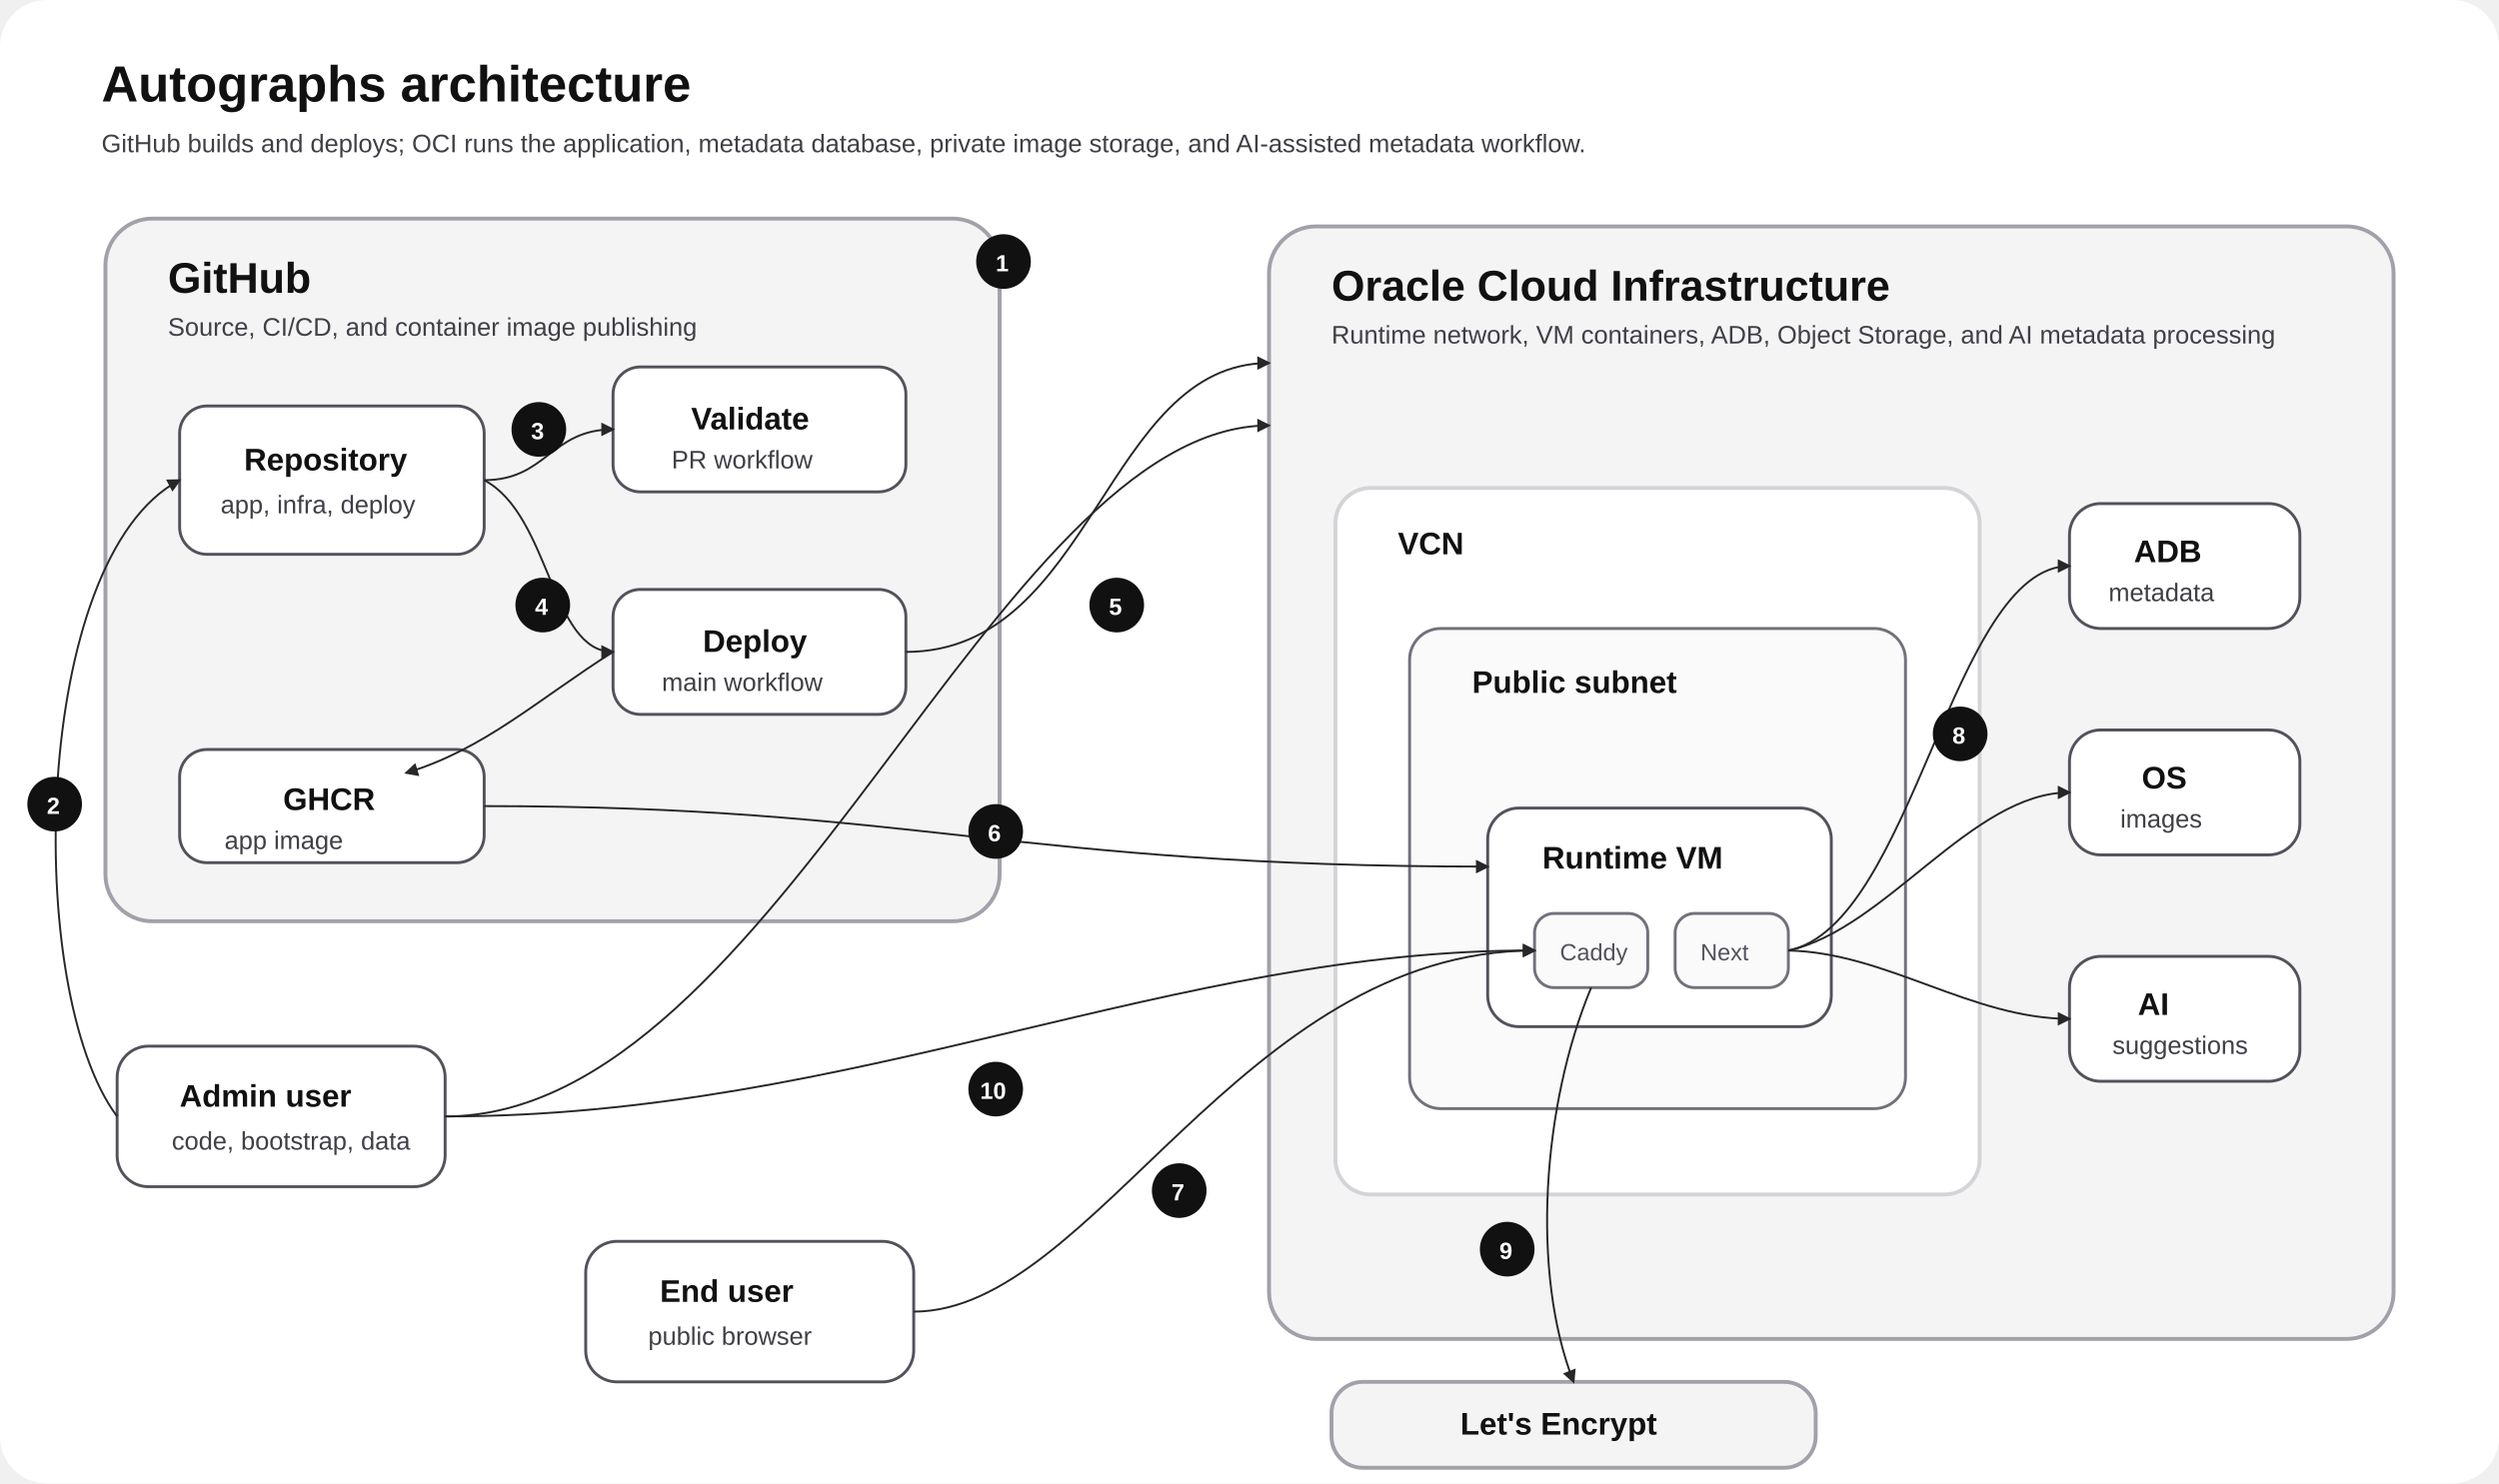
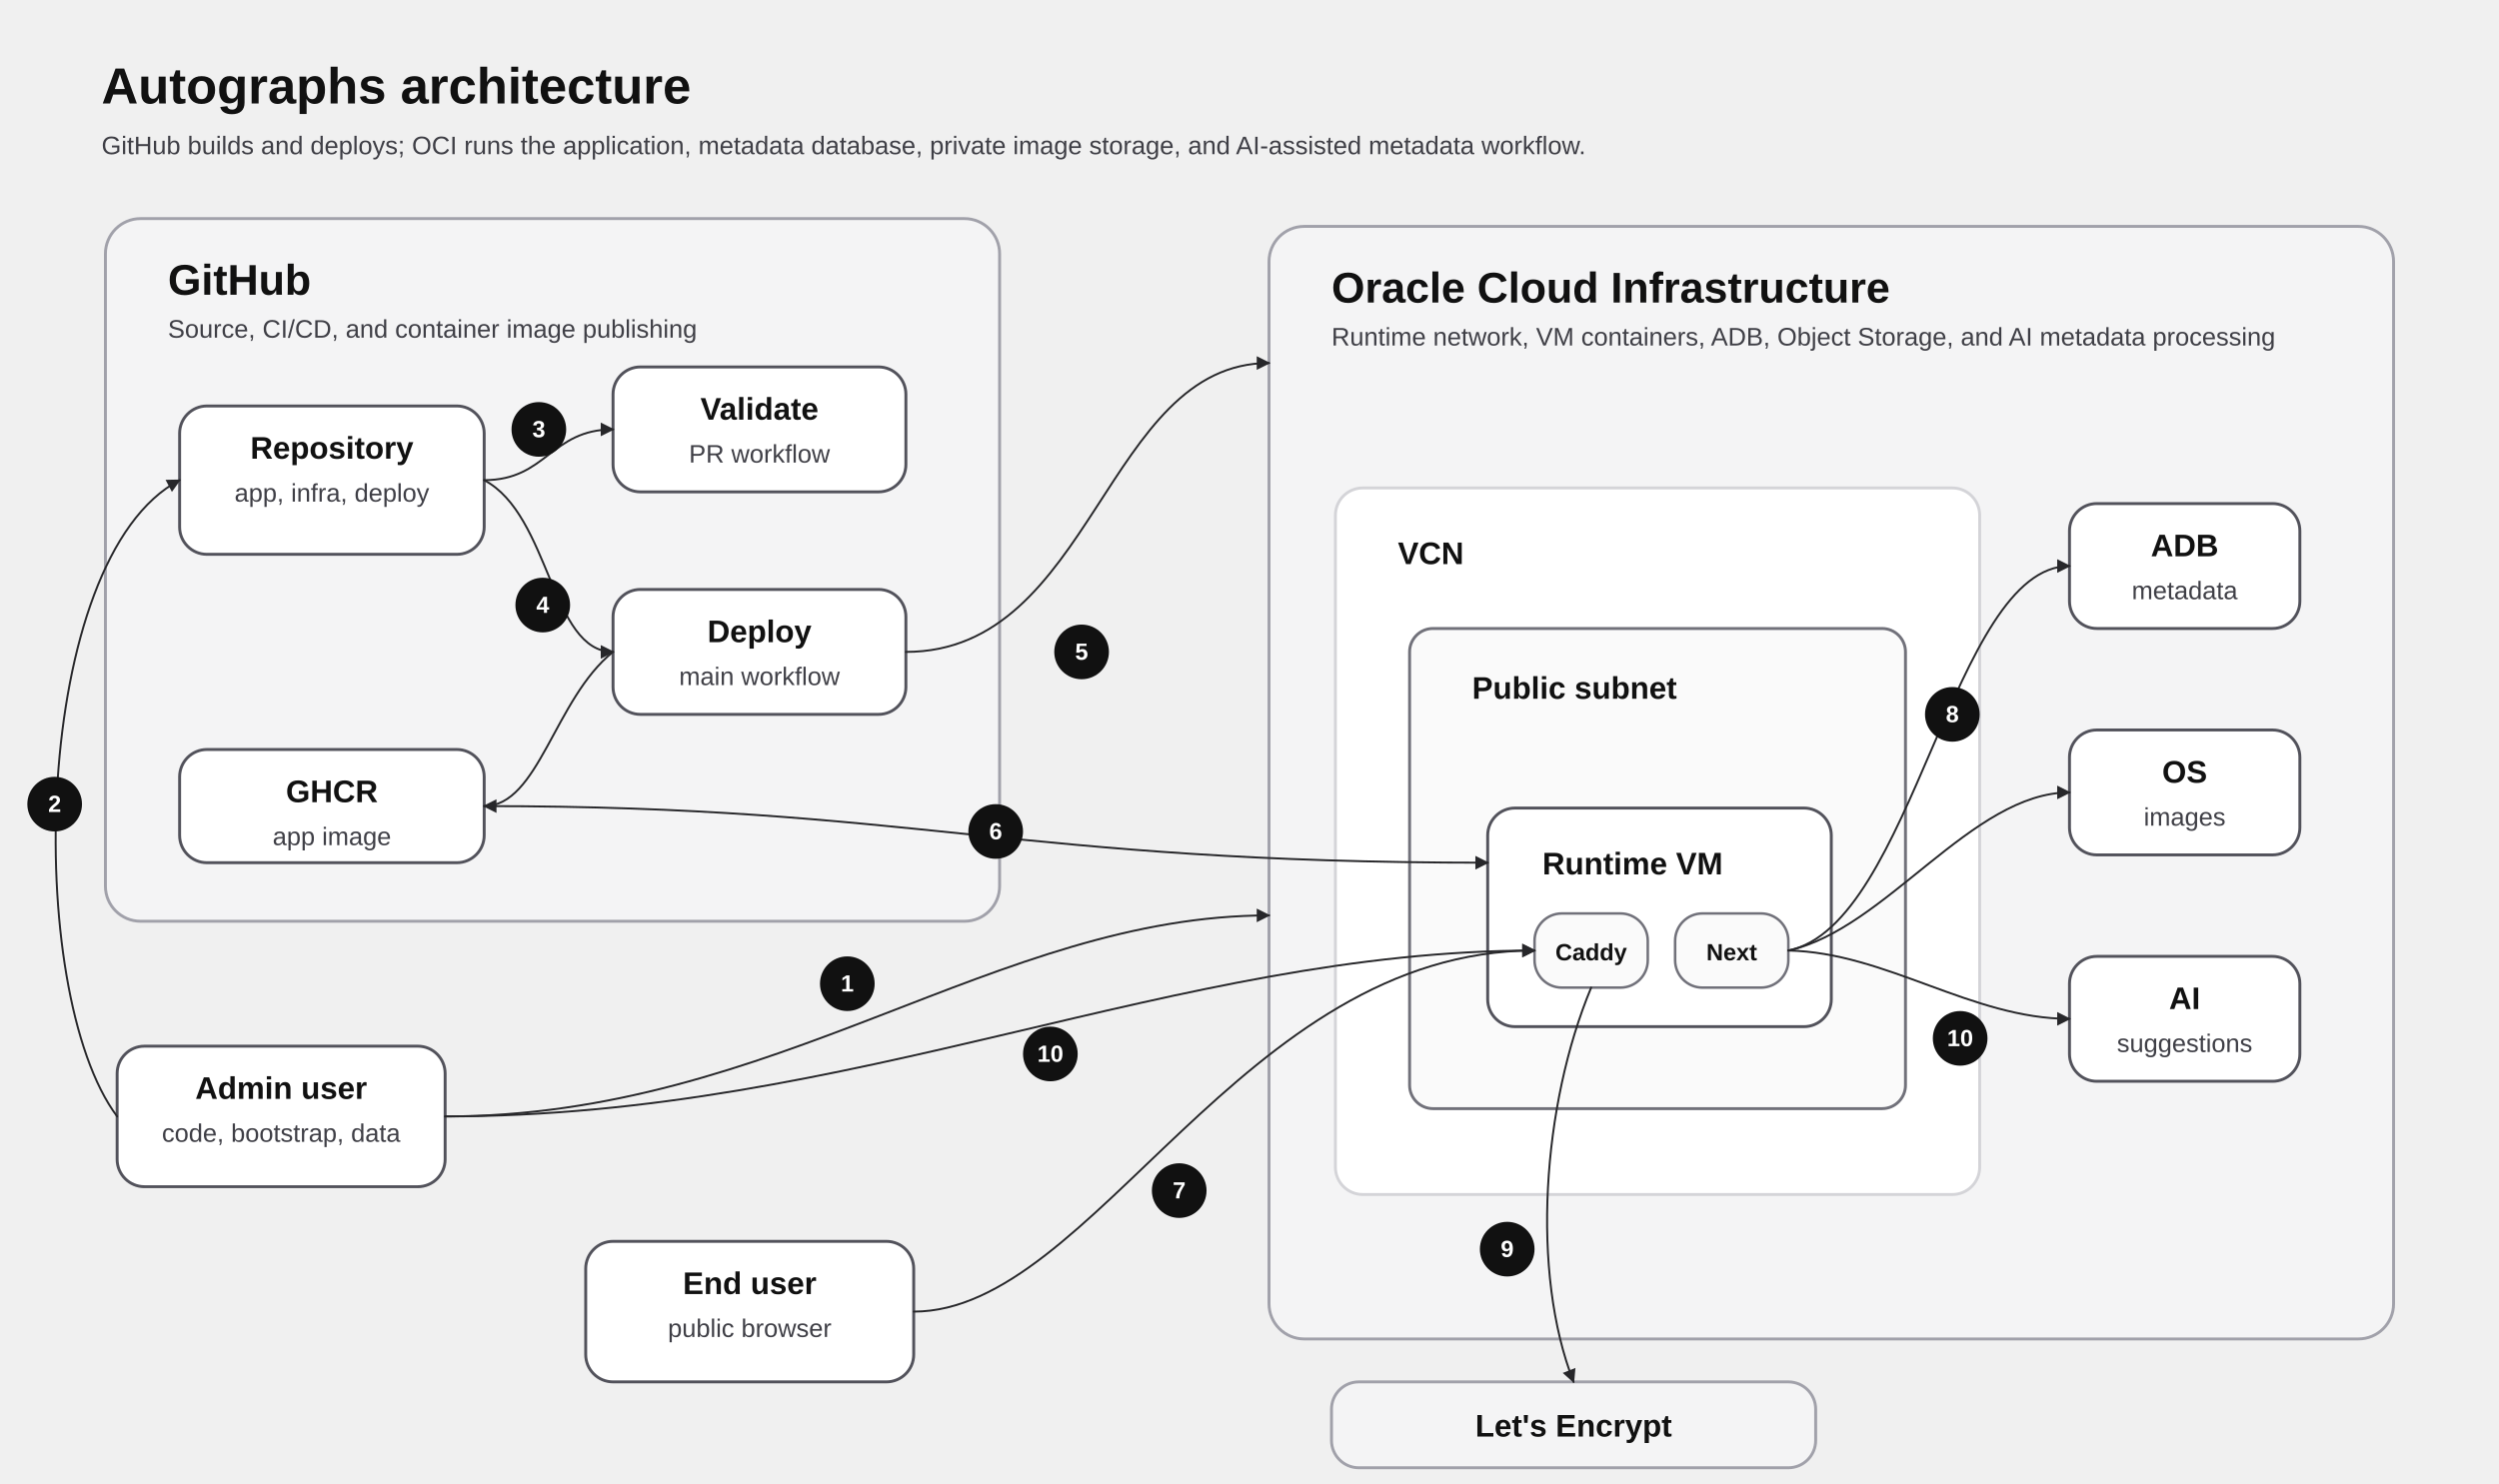
<svg xmlns="http://www.w3.org/2000/svg" viewBox="0 0 1280 760" role="img" aria-labelledby="title desc">
  <defs>
-     <marker id="arrow" markerWidth="7" markerHeight="7" refX="6" refY="3.5" orient="auto" markerUnits="strokeWidth">
-       <path d="M0 0 L7 3.5 L0 7 Z" fill="#27272a" />
+     <marker id="arrow" viewBox="0 0 10 10" refX="9" refY="5" markerWidth="7" markerHeight="7" orient="auto-start-reverse">
+       <path d="M 0 0 L 10 5 L 0 10 z" fill="#27272a" />
    </marker>
    <style>
-       .bg{fill:#fff}.zone{fill:#f4f4f5;stroke:#a1a1aa;stroke-width:2}.panel{fill:#fff;stroke:#d4d4d8;stroke-width:2}.box{fill:#fff;stroke:#52525b;stroke-width:1.5}.subbox{fill:#fafafa;stroke:#71717a;stroke-width:1.5}.service{fill:#fff;stroke:#52525b;stroke-width:1.5}.title{font:700 26px Arial,Helvetica,sans-serif;fill:#111}.subtitle{font:400 13px Arial,Helvetica,sans-serif;fill:#3f3f46}.zone-title{font:700 22px Arial,Helvetica,sans-serif;fill:#111}.label{font:700 16px Arial,Helvetica,sans-serif;fill:#111}.small{font:400 13px Arial,Helvetica,sans-serif;fill:#3f3f46}.tiny{font:400 12px Arial,Helvetica,sans-serif;fill:#52525b}.flow{fill:none;stroke:#27272a;stroke-width:1;marker-end:url(#arrow)}.badge{fill:#111}.badge-text{font:700 12px Arial,Helvetica,sans-serif;fill:#fff}
+       .page-title { fill: #111111; font-family: Arial, Helvetica, sans-serif; font-size: 26px; font-weight: 700; }
+       .subtitle { fill: #3f3f46; font-family: Arial, Helvetica, sans-serif; font-size: 13px; font-weight: 400; }
+       .zone { fill: #f4f4f5; stroke: #a1a1aa; stroke-width: 1.5; }
+       .panel { fill: #ffffff; stroke: #d4d4d8; stroke-width: 1.5; }
+       .subpanel { fill: #fafafa; stroke: #71717a; stroke-width: 1.5; }
+       .box { fill: #ffffff; stroke: #52525b; stroke-width: 1.5; }
+       .container { fill: #fafafa; stroke: #71717a; stroke-width: 1.3; }
+       .flow { fill: none; stroke: #27272a; stroke-width: 1; stroke-linecap: round; stroke-linejoin: round; }
+       .zone-title { fill: #111111; font-family: Arial, Helvetica, sans-serif; font-size: 22px; font-weight: 700; }
+       .zone-small { fill: #3f3f46; font-family: Arial, Helvetica, sans-serif; font-size: 13px; font-weight: 400; }
+       .label { fill: #111111; font-family: Arial, Helvetica, sans-serif; font-size: 16px; font-weight: 700; }
+       .small { fill: #3f3f46; font-family: Arial, Helvetica, sans-serif; font-size: 13px; font-weight: 400; }
+       .container-label { fill: #111111; font-family: Arial, Helvetica, sans-serif; font-size: 12px; font-weight: 600; }
+       .badge { fill: #111111; }
+       .badge-text { fill: #ffffff; font-family: Arial, Helvetica, sans-serif; font-size: 12px; font-weight: 700; }
    </style>
  </defs>
-   <rect class="bg" width="1280" height="760" rx="24" />
-   <text class="title" x="52" y="52">Autographs architecture</text>
-   <text class="subtitle" x="52" y="78">GitHub builds and deploys; OCI runs the application, metadata database, private image storage, and AI-assisted metadata workflow.</text>
-   <rect class="zone" x="54" y="112" width="458" height="360" rx="24" />
-   <text class="zone-title" x="86" y="150">GitHub</text>
-   <text class="small" x="86" y="172">Source, CI/CD, and container image publishing</text>
+   <text class="page-title" x="52" y="53" text-anchor="start">Autographs architecture</text>
+   <text class="subtitle" x="52" y="79" text-anchor="start">GitHub builds and deploys; OCI runs the application, metadata database, private image storage, and AI-assisted metadata workflow.</text>
+   <rect class="zone" x="54" y="112" width="458" height="360" rx="18" />
+   <rect class="zone" x="650" y="116" width="576" height="570" rx="18" />
+   <rect class="zone" x="682" y="708" width="248" height="44" rx="14" />
+   <rect class="panel" x="684" y="250" width="330" height="362" rx="14" />
+   <rect class="subpanel" x="722" y="322" width="254" height="246" rx="12" />
+   <rect class="box" x="762" y="414" width="176" height="112" rx="14" />
+   <text class="zone-title" x="86" y="151" text-anchor="start">GitHub</text>
+   <text class="zone-small" x="86" y="173" text-anchor="start">Source, CI/CD, and container image publishing</text>
+   <text class="zone-title" x="682" y="155" text-anchor="start">Oracle Cloud Infrastructure</text>
+   <text class="zone-small" x="682" y="177" text-anchor="start">Runtime network, VM containers, ADB, Object Storage, and AI metadata processing</text>
+   <text class="label" x="716" y="289" text-anchor="start">VCN</text>
+   <text class="label" x="754" y="358" text-anchor="start">Public subnet</text>
+   <text class="label" x="790" y="448" text-anchor="start">Runtime VM</text>
+   <text class="label" x="806" y="736" text-anchor="middle">Let's Encrypt</text>
  <rect class="box" x="92" y="208" width="156" height="76" rx="14" />
-   <text class="label" x="125" y="241">Repository</text>
-   <text class="small" x="113" y="263">app, infra, deploy</text>
+   <text class="label" x="170" y="235" text-anchor="middle">Repository</text>
+   <text class="small" x="170" y="257" text-anchor="middle">app, infra, deploy</text>
  <rect class="box" x="314" y="188" width="150" height="64" rx="14" />
-   <text class="label" x="354" y="220">Validate</text>
-   <text class="small" x="344" y="240">PR workflow</text>
+   <text class="label" x="389" y="215" text-anchor="middle">Validate</text>
+   <text class="small" x="389" y="237" text-anchor="middle">PR workflow</text>
  <rect class="box" x="314" y="302" width="150" height="64" rx="14" />
-   <text class="label" x="360" y="334">Deploy</text>
-   <text class="small" x="339" y="354">main workflow</text>
+   <text class="label" x="389" y="329" text-anchor="middle">Deploy</text>
+   <text class="small" x="389" y="351" text-anchor="middle">main workflow</text>
  <rect class="box" x="92" y="384" width="156" height="58" rx="14" />
-   <text class="label" x="145" y="415">GHCR</text>
-   <text class="small" x="115" y="435">app image</text>
-   <rect class="box" x="60" y="536" width="168" height="72" rx="16" />
-   <text class="label" x="92" y="567">Admin user</text>
-   <text class="small" x="88" y="589">code, bootstrap, data</text>
-   <rect class="box" x="300" y="636" width="168" height="72" rx="16" />
-   <text class="label" x="338" y="667">End user</text>
-   <text class="small" x="332" y="689">public browser</text>
-   <path class="flow" d="M60 572 C12 508 16 286 92 246" />
-   <path class="flow" d="M248 246 C280 246 282 220 314 220" />
-   <path class="flow" d="M248 246 C282 264 282 334 314 334" />
-   <path class="flow" d="M314 334 C276 358 248 384 208 396" />
-   <rect class="zone" x="650" y="116" width="576" height="570" rx="24" />
-   <text class="zone-title" x="682" y="154">Oracle Cloud Infrastructure</text>
-   <text class="small" x="682" y="176">Runtime network, VM containers, ADB, Object Storage, and AI metadata processing</text>
-   <rect class="panel" x="684" y="250" width="330" height="362" rx="18" />
-   <text class="label" x="716" y="284">VCN</text>
-   <rect class="subbox" x="722" y="322" width="254" height="246" rx="16" />
-   <text class="label" x="754" y="355">Public subnet</text>
-   <rect class="box" x="762" y="414" width="176" height="112" rx="16" />
-   <text class="label" x="790" y="445">Runtime VM</text>
-   <rect class="subbox" x="786" y="468" width="58" height="38" rx="10" />
-   <text class="tiny" x="799" y="492">Caddy</text>
-   <rect class="subbox" x="858" y="468" width="58" height="38" rx="10" />
-   <text class="tiny" x="871" y="492">Next</text>
-   <rect class="service" x="1060" y="258" width="118" height="64" rx="16" />
-   <text class="label" x="1093" y="288">ADB</text>
-   <text class="small" x="1080" y="308">metadata</text>
-   <rect class="service" x="1060" y="374" width="118" height="64" rx="16" />
-   <text class="label" x="1097" y="404">OS</text>
-   <text class="small" x="1086" y="424">images</text>
-   <rect class="service" x="1060" y="490" width="118" height="64" rx="16" />
-   <text class="label" x="1095" y="520">AI</text>
-   <text class="small" x="1082" y="540">suggestions</text>
-   <path class="flow" d="M464 334 C560 334 566 186 650 186" />
-   <path class="flow" d="M248 413 C468 413 520 444 762 444" />
-   <path class="flow" d="M228 572 C398 572 510 218 650 218" />
-   <path class="flow" d="M468 672 C560 672 636 487 786 487" />
-   <path class="flow" d="M228 572 C438 572 602 486 786 487" />
-   <path class="flow" d="M916 487 C980 474 1000 290 1060 290" />
-   <path class="flow" d="M916 487 C966 476 1010 406 1060 406" />
-   <path class="flow" d="M916 487 C966 488 1010 522 1060 522" />
-   <rect class="zone" x="682" y="708" width="248" height="44" rx="16" />
-   <text class="label" x="748" y="735">Let's Encrypt</text>
-   <path class="flow" d="M815 506 C790 566 784 652 806 708" />
-   <circle class="badge" cx="514" cy="134" r="14" />
-   <text class="badge-text" x="510" y="139">1</text>
+   <text class="label" x="170" y="411" text-anchor="middle">GHCR</text>
+   <text class="small" x="170" y="433" text-anchor="middle">app image</text>
+   <rect class="box" x="60" y="536" width="168" height="72" rx="14" />
+   <text class="label" x="144" y="563" text-anchor="middle">Admin user</text>
+   <text class="small" x="144" y="585" text-anchor="middle">code, bootstrap, data</text>
+   <rect class="box" x="300" y="636" width="168" height="72" rx="14" />
+   <text class="label" x="384" y="663" text-anchor="middle">End user</text>
+   <text class="small" x="384" y="685" text-anchor="middle">public browser</text>
+   <rect class="box" x="1060" y="258" width="118" height="64" rx="14" />
+   <text class="label" x="1119" y="285" text-anchor="middle">ADB</text>
+   <text class="small" x="1119" y="307" text-anchor="middle">metadata</text>
+   <rect class="box" x="1060" y="374" width="118" height="64" rx="14" />
+   <text class="label" x="1119" y="401" text-anchor="middle">OS</text>
+   <text class="small" x="1119" y="423" text-anchor="middle">images</text>
+   <rect class="box" x="1060" y="490" width="118" height="64" rx="14" />
+   <text class="label" x="1119" y="517" text-anchor="middle">AI</text>
+   <text class="small" x="1119" y="539" text-anchor="middle">suggestions</text>
+   <rect class="container" x="786" y="468" width="58" height="38" rx="14" />
+   <text class="container-label" x="815" y="492" text-anchor="middle">Caddy</text>
+   <rect class="container" x="858" y="468" width="58" height="38" rx="14" />
+   <text class="container-label" x="887" y="492" text-anchor="middle">Next</text>
+   <path class="flow" fill="none" stroke="#27272a" stroke-width="1" stroke-linecap="round" stroke-linejoin="round" d="M60 572 C12 508 16 286 92 246" marker-end="url(#arrow)" />
+   <path class="flow" fill="none" stroke="#27272a" stroke-width="1" stroke-linecap="round" stroke-linejoin="round" d="M248 246 C280 246 282 220 314 220" marker-end="url(#arrow)" />
+   <path class="flow" fill="none" stroke="#27272a" stroke-width="1" stroke-linecap="round" stroke-linejoin="round" d="M248 246 C282 264 282 334 314 334" marker-end="url(#arrow)" />
+   <path class="flow" fill="none" stroke="#27272a" stroke-width="1" stroke-linecap="round" stroke-linejoin="round" d="M314 334 C284 358 276 413 248 413" marker-end="url(#arrow)" />
+   <path class="flow" fill="none" stroke="#27272a" stroke-width="1" stroke-linecap="round" stroke-linejoin="round" d="M464 334 C560 334 566 186 650 186" marker-end="url(#arrow)" />
+   <path class="flow" fill="none" stroke="#27272a" stroke-width="1" stroke-linecap="round" stroke-linejoin="round" d="M248 413 C468 413 520 442 762 442" marker-end="url(#arrow)" />
+   <path class="flow" fill="none" stroke="#27272a" stroke-width="1" stroke-linecap="round" stroke-linejoin="round" d="M228 572 C398 572 510 469 650 469" marker-end="url(#arrow)" />
+   <path class="flow" fill="none" stroke="#27272a" stroke-width="1" stroke-linecap="round" stroke-linejoin="round" d="M468 672 C560 672 636 487 786 487" marker-end="url(#arrow)" />
+   <path class="flow" fill="none" stroke="#27272a" stroke-width="1" stroke-linecap="round" stroke-linejoin="round" d="M228 572 C438 572 602 487 786 487" marker-end="url(#arrow)" />
+   <path class="flow" fill="none" stroke="#27272a" stroke-width="1" stroke-linecap="round" stroke-linejoin="round" d="M916 487 C980 474 1000 290 1060 290" marker-end="url(#arrow)" />
+   <path class="flow" fill="none" stroke="#27272a" stroke-width="1" stroke-linecap="round" stroke-linejoin="round" d="M916 487 C966 476 1010 406 1060 406" marker-end="url(#arrow)" />
+   <path class="flow" fill="none" stroke="#27272a" stroke-width="1" stroke-linecap="round" stroke-linejoin="round" d="M916 487 C966 488 1010 522 1060 522" marker-end="url(#arrow)" />
+   <path class="flow" fill="none" stroke="#27272a" stroke-width="1" stroke-linecap="round" stroke-linejoin="round" d="M815 506 C790 566 784 652 806 708" marker-end="url(#arrow)" />
+   <circle class="badge" cx="276" cy="220" r="14" />
+   <text class="badge-text" x="276" y="224" text-anchor="middle">3</text>
+   <circle class="badge" cx="278" cy="310" r="14" />
+   <text class="badge-text" x="278" y="314" text-anchor="middle">4</text>
+   <circle class="badge" cx="554" cy="334" r="14" />
+   <text class="badge-text" x="554" y="338" text-anchor="middle">5</text>
+   <circle class="badge" cx="1000" cy="366" r="14" />
+   <text class="badge-text" x="1000" y="370" text-anchor="middle">8</text>
  <circle class="badge" cx="28" cy="412" r="14" />
-   <text class="badge-text" x="24" y="417">2</text>
-   <circle class="badge" cx="276" cy="220" r="14" />
-   <text class="badge-text" x="272" y="225">3</text>
-   <circle class="badge" cx="278" cy="310" r="14" />
-   <text class="badge-text" x="274" y="315">4</text>
-   <circle class="badge" cx="572" cy="310" r="14" />
-   <text class="badge-text" x="568" y="315">5</text>
+   <text class="badge-text" x="28" y="416" text-anchor="middle">2</text>
  <circle class="badge" cx="510" cy="426" r="14" />
-   <text class="badge-text" x="506" y="431">6</text>
+   <text class="badge-text" x="510" y="430" text-anchor="middle">6</text>
+   <circle class="badge" cx="434" cy="504" r="14" />
+   <text class="badge-text" x="434" y="508" text-anchor="middle">1</text>
+   <circle class="badge" cx="1004" cy="532" r="14" />
+   <text class="badge-text" x="1004" y="536" text-anchor="middle">10</text>
+   <circle class="badge" cx="538" cy="540" r="14" />
+   <text class="badge-text" x="538" y="544" text-anchor="middle">10</text>
  <circle class="badge" cx="604" cy="610" r="14" />
-   <text class="badge-text" x="600" y="615">7</text>
-   <circle class="badge" cx="1004" cy="376" r="14" />
-   <text class="badge-text" x="1000" y="381">8</text>
+   <text class="badge-text" x="604" y="614" text-anchor="middle">7</text>
  <circle class="badge" cx="772" cy="640" r="14" />
-   <text class="badge-text" x="768" y="645">9</text>
-   <circle class="badge" cx="510" cy="558" r="14" />
-   <text class="badge-text" x="502" y="563">10</text>
+   <text class="badge-text" x="772" y="644" text-anchor="middle">9</text>
</svg>
